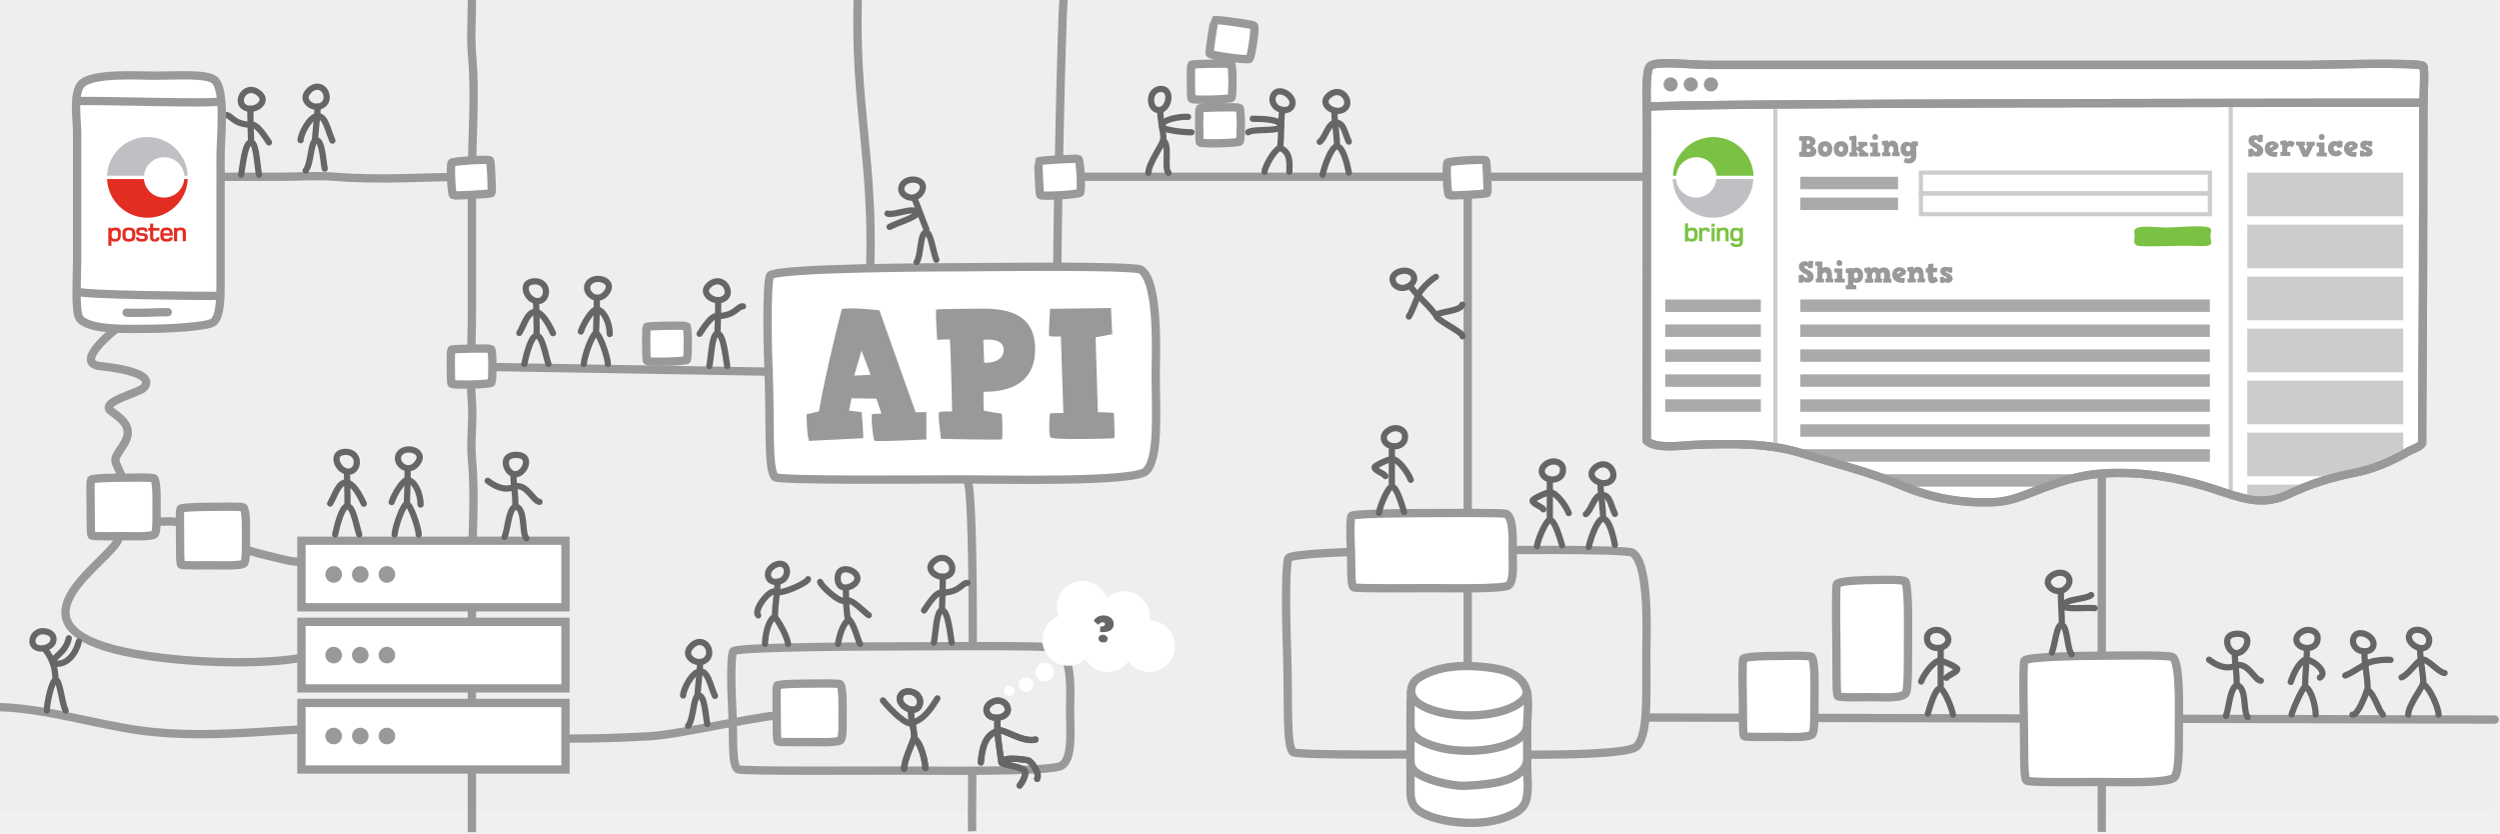
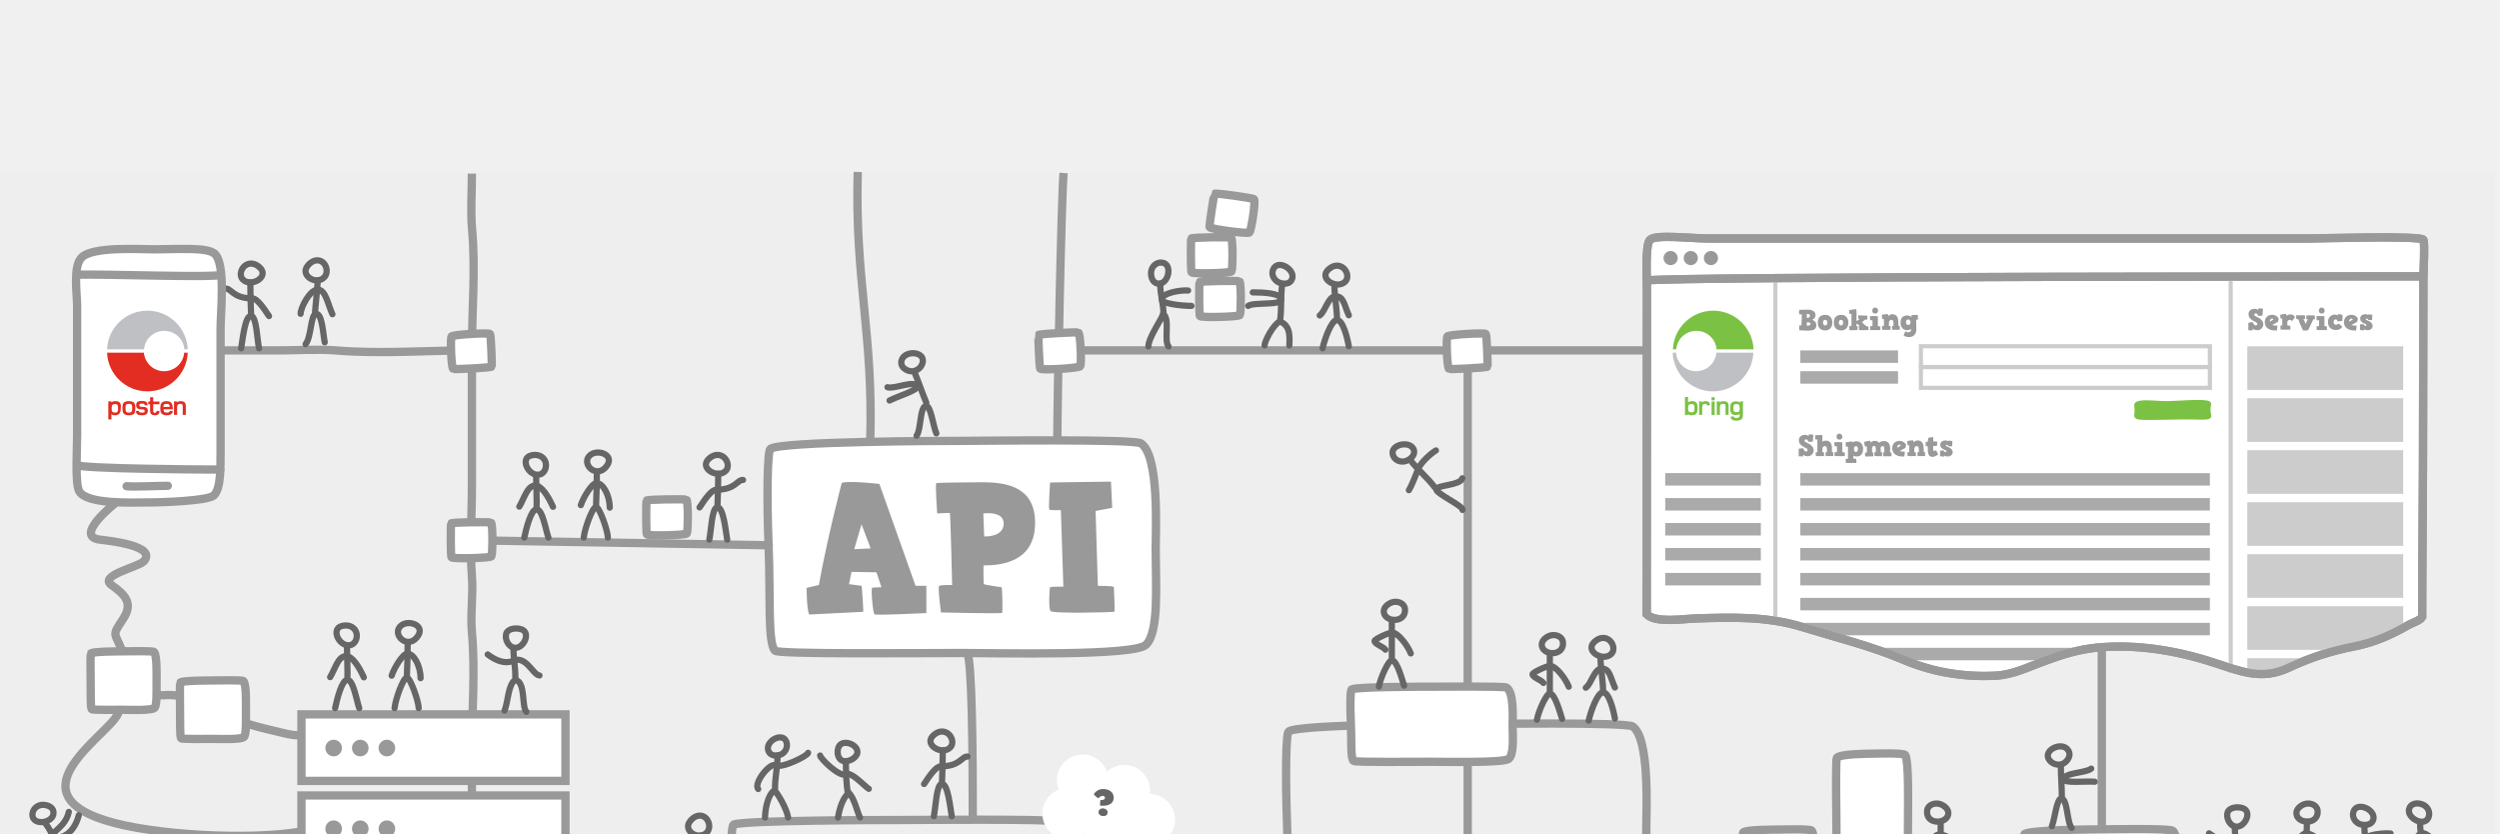
- <svg xmlns="http://www.w3.org/2000/svg" viewbox="0 0 1200 400" class="mbm maxw44r">
+ <svg xmlns="http://www.w3.org/2000/svg" viewbox="0 0 1200 400" class="mbm maxw44r" height="234">
  <rect fill="#EEE" width="1200" height="390" />
  <g id="systems">
    <path fill="none" stroke="#999" stroke-width="4" stroke-linecap="round" stroke-miterlimit="10" d="M1011 315v-87M792 345l408 1M107 85h27.4c8.9 0 18-.7 26.9 0 21.7 1.8 43.9 0 65.7 0M512 85h280" />
    <path fill="none" stroke="#999" stroke-width="4" stroke-miterlimit="10" d="M227 0c0 8.9-.7 18.1.1 27 1.7 19.1-.1 39-.1 58.4v64.9c0 14.3-1.1 29.1 0 43.3.7 8.9-.8 18.1 0 27 1.7 18.6 0 38.1 0 56.7V400.1" />
    <path fill="#FFF" stroke="#999" stroke-width="4" stroke-linecap="round" stroke-miterlimit="10" d="M551.3 226.5c-5.5 5.6-71.4 4-88.8 4-18.8 0-88 .7-89.7-1.1-3.6-3.7-2.1-25.5-3.1-50.7-.9-23.1-.6-45.4.9-46.4 5.6-3.6 82.4-3.8 91.9-3.8 8.5 0 82.9-1 86.3 1.2 9 5.8 7.1 42.7 7.1 50.7.1 18.1 1.6 39.9-4.6 46.1z" />
    <path fill="#EEE" stroke="#999" stroke-width="4" stroke-linecap="round" stroke-miterlimit="10" d="M787.4 358.8c-5.1 5.4-66.2 3.9-82.3 3.9-17.5 0-81.6.7-83.2-1.1-3.3-3.5-2-24.5-2.8-48.8-.8-22.2-.6-43.7.8-44.6 5.2-3.5 76.5-3.6 85.3-3.6 7.8 0 76.9-.9 80.1 1.2 8.4 5.6 6.6 41.1 6.6 48.7-.1 17.4 1.2 38.3-4.5 44.3z" />
    <path fill="#FFF" stroke="#999" stroke-width="4" stroke-linecap="round" stroke-miterlimit="10" d="M74.5 256.7c-.9 1.6-12.2 1.1-15.1 1.1-3.2 0-15 .2-15.3-.3-.6-1-.4-7-.5-14-.1-6.4-.1-12.5.1-12.8 1-1 14.1-1 15.7-1 1.4 0 14.1-.3 14.7.3 1.5 1.6 1.2 11.8 1.2 14 0 5 .2 11-.8 12.7z" />
    <path fill="#FFF" stroke="#999" stroke-width="4" stroke-miterlimit="10" d="M1165.1 213.2c-1.1 1.8-4.5 2.6-7.4 4.3-7.7 4.4-16 8-24.7 9.7-12 2.4-21.5 5.4-32.6 10.6-12.7 5.8-22.7 1.5-35.3-2.6-18-5.9-37.4-9.1-56.3-7.3-9.1.9-16.6 3.3-25.1 6.4-7.8 2.8-15.4 6.7-23.8 7.1-15.3.8-30.3-1.7-44.2-7.6-16-6.8-32.3-10.7-48.8-15.8-16.7-5.2-34.3-4.7-51.6-4.1-5.7.2-18.9 2.3-23.2-2 0 0 .1-135.6.1-155.5 0-6.3-.9-22.3 1.5-24.6 2.8-2.7 20-.6 28-.6h289.2c3.5 0 53.6-1.5 54.8.6.8 1.4 0 16.3 0 18.6 0 2.8-.1 48.7-.2 91.1-.3 37.2-.4 71.7-.4 71.7z" />
    <path fill="none" stroke="#999" stroke-width="4" stroke-miterlimit="10" d="M791.9 51.4c10.9-2 368.1-2 372.5-2M412.6-.8c-1.5 51.8 7.6 78 6 129.5M511.6-.3c-1.1 13.8-3 109.7-3 127.5M465.3 230.6c4.4 8.8 1.9 160.3 2.3 169.1" />
    <path fill="#FFF" stroke="#999" stroke-width="4" stroke-linecap="round" stroke-miterlimit="10" d="M478.4 350c-.6.9-18.6 1.3-19.2.5-.5-.6-.4-16.1-.2-16.3.6-.6 18.8-.8 19.2-.4.9.9.8 15.1.2 16.2z" />
    <path fill="#EEE" stroke="#999" stroke-width="4" stroke-linecap="round" stroke-miterlimit="10" d="M510.7 368.1c-4.8 3.3-62.3 2.4-77.5 2.4-16.4 0-76.8.4-78.3-.6-3.1-2.2-1.9-14.9-2.7-29.7-.7-13.5-.6-26.6.7-27.2 4.9-2.1 72-2.2 80.2-2.2 7.4 0 72.4-.6 75.4.7 7.9 3.4 6.2 25 6.2 29.7.1 10.5 1.4 23.3-4 26.9z" />
    <path fill="#FFF" stroke="#999" stroke-width="4" stroke-linecap="round" stroke-miterlimit="10" d="M217.2 78.3c.5-.9 17.8-1.9 18.5-1.2.5.5 1 15.5.8 15.7-.6.6-18.1 1.4-18.5 1.1-1-.9-1.4-14.6-.8-15.6z" />
    <path fill="none" stroke="#999" stroke-width="4" stroke-linecap="round" stroke-miterlimit="10" d="M227 176.3l142.8 2.4" />
    <path fill="#FFF" stroke="#999" stroke-width="4" stroke-linecap="round" stroke-miterlimit="10" d="M916.9 333c-1 3.1-13.2 2.2-16.4 2.2-3.5 0-16.3.4-16.6-.6-.7-2-.4-14.1-.6-28-.2-12.8-.1-25.1.2-25.6 1-2 15.3-2.1 17-2.1 1.6 0 15.3-.5 16 .7 1.7 3.2 1.3 23.6 1.3 28-.1 10 .2 22-.9 25.4zM871.9 352.8c-1 2.2-13.2 1.5-16.4 1.5-3.5 0-16.3.3-16.6-.4-.7-1.4-.4-9.7-.6-19.4-.2-8.8-.1-17.3.2-17.7 1-1.4 15.3-1.4 17-1.4 1.6 0 15.3-.4 16 .5 1.7 2.2 1.3 16.3 1.3 19.3-.1 6.9.2 15.2-.9 17.6z" />
    <path fill="none" stroke="#999" stroke-width="4" stroke-linecap="round" stroke-miterlimit="10" d="M706 345V86" />
    <path fill="#FFF" stroke="#999" stroke-width="4" stroke-linecap="round" stroke-miterlimit="10" d="M725.7 281.4c-2.3 2-29.8 1.4-37.1 1.4-7.9 0-36.7.3-37.5-.4-1.5-1.3-.9-9-1.3-18-.4-8.2-.3-16.1.4-16.4 2.3-1.3 34.4-1.3 38.4-1.3 3.5 0 34.6-.3 36 .4 3.8 2.1 3 15.1 3 18 .1 6.3.7 14.1-1.9 16.3zM696.2 78.3c.5-.9 17.8-1.9 18.5-1.2.5.5 1 15.5.8 15.7-.6.6-18.1 1.4-18.5 1.1-1-.9-1.4-14.6-.8-15.6zM1046.1 373.6c-2.2 3.3-28.6 2.4-35.5 2.4-7.5 0-35.2.4-35.9-.7-1.4-2.2-.9-15.1-1.2-30.1-.3-13.7-.3-27 .3-27.6 2.2-2.1 33-2.3 36.8-2.3 3.4 0 33.2-.6 34.6.7 3.6 3.5 2.9 25.4 2.9 30.1-.1 10.9.4 23.8-2 27.5z" />
    <path fill="none" stroke="#999" stroke-width="4" stroke-miterlimit="10" d="M1011 400v-23" />
    <path fill="none" stroke="#999" stroke-width="4" stroke-linecap="round" stroke-linejoin="round" stroke-miterlimit="10" d="M55.8 158.2c-.5.3-20.7 16.3-7.7 17.8 4.7.6 27.3 2.9 21.2 10.3-2.2 2.7-22.1 6.9-15.7 11.5 6.3 4.5 10.7 8.5 5.7 16.2-5.6 8.5-4.3 6.2-.6 15.3" />
    <path fill="none" stroke="#999" stroke-width="4" stroke-linecap="round" stroke-miterlimit="10" d="M57.1 257.9c1.5 8.4-53.5 38-6.7 53 23.2 7.4 70.3 9.6 94 5.5" />
    <path fill="#FFF" stroke="#999" stroke-width="4" stroke-linecap="round" stroke-miterlimit="10" d="M596.4 68c-.6.9-18.6 1.3-19.2.5-.5-.6-.4-16.1-.2-16.3.6-.6 18.8-.8 19.2-.4.9.9.8 15.1.2 16.2zM236.4 184c-.6.9-18.6 1.3-19.2.5-.5-.6-.4-16.1-.2-16.3.6-.6 18.8-.8 19.2-.4.9.9.8 15.1.2 16.2zM592.4 47c-.6.9-18.6 1.3-19.2.5-.5-.6-.4-16.1-.2-16.3.6-.6 18.8-.8 19.2-.4.9.9.8 15.1.2 16.2zM330.4 173c-.6.9-18.6 1.3-19.2.5-.5-.6-.4-16.1-.2-16.3.6-.6 18.8-.8 19.2-.4.9.9.8 15.1.2 16.2zM601 28.3c-.7.8-18.5-1.6-19.1-2.5-.4-.6 2.1-16 2.3-16.1.7-.5 18.7 2.1 19 2.6.9 1.1-1.3 15.1-2.2 16zM519.6 92.6c-.6 1-18.5 2-19.2 1.2-.5-.5-1-16.1-.9-16.2.6-.6 18.8-1.5 19.2-1.2 1.1.9 1.6 15.1.9 16.2z" />
    <path fill="none" stroke="#999" stroke-width="4" stroke-miterlimit="10" d="M0 340c22.7.8 44.5 8 67.3 11.2 37.3 5.2 75.3-2.6 113-1.2 61.2 2.2 71.4 7.4 132.2 4 16-.9 61.5-12 66.4-10" />
    <path fill="#FFF" stroke="#999" stroke-width="4" stroke-linecap="round" stroke-miterlimit="10" d="M404.5 355.7c-.9 1.6-12.2 1.1-15.1 1.1-3.2 0-15 .2-15.3-.3-.6-1-.4-7-.5-14-.1-6.4-.1-12.5.1-12.8 1-1 14.1-1 15.7-1 1.4 0 14.1-.3 14.7.3 1.5 1.6 1.2 11.8 1.2 14 0 5 .2 11-.8 12.7z" />
    <path fill="none" stroke="#999" stroke-width="4" stroke-linecap="round" stroke-miterlimit="10" d="M75.5 250.5c1.4.7 4.4.1 6.1.2 3.5.1 7.1.7 10.5 1.4 5.2 1 9.4 2.6 13.4 5.8 4.2 3.5 9.2 5.2 14.4 6.9 5.1 1.6 10.4 2.7 15.6 4 2.8.7 5.6 1.3 8.5 1.3" />
    <path fill="#FFF" stroke="#999" stroke-width="4" stroke-linecap="round" stroke-miterlimit="10" d="M117.5 270.7c-.9 1.6-12.2 1.1-15.1 1.1-3.2 0-15 .2-15.3-.3-.6-1-.4-7-.5-14-.1-6.4-.1-12.5.1-12.8 1-1 14.1-1 15.7-1 1.4 0 14.1-.3 14.7.3 1.5 1.6 1.2 11.8 1.2 14 0 5 .2 11-.8 12.7zM145 338h127v32H145zM145 299h127v32H145zM145 260h127v32H145z" />
    <g fill="#999">
      <circle cx="160.5" cy="276.2" r="4" />
      <circle cx="173.3" cy="276.2" r="4" />
      <circle cx="186.1" cy="276.2" r="4" />
    </g>
    <g fill="#999">
      <circle cx="160.5" cy="315" r="4" />
      <circle cx="173.3" cy="315" r="4" />
      <circle cx="186.1" cy="315" r="4" />
    </g>
    <g fill="#999">
      <circle cx="160.5" cy="353.9" r="4" />
      <circle cx="173.3" cy="353.9" r="4" />
      <circle cx="186.1" cy="353.9" r="4" />
    </g>
  </g>
  <g id="developers" fill="none" stroke="#666" stroke-width="3" stroke-miterlimit="10">
    <path d="M985.8 282c1.9 2.5 5.4 2.8 7.4 1.2 2.2-1.7 3.3-4.5 1-6.7-3.5-3.2-11.7 1.1-8.4 5.5z" />
    <path stroke-linecap="round" d="M991.3 284.4c0 6.1.5 9.8.5 16M987 313.8c1.4-3.5 2.3-13.3 4.5-13.3 3.1 0 2.7 11.5 5 14.1M1007.6 292.4c-4.4-.4-14.9.9-14.9-1.2.1-3.2 10.9-3 13.2-5.1" />
    <path d="M751.8 225.2c-.4-2.9-3.9-3.9-6.4-3-2.6 1-4.7 3.3-3.4 5.9 2.1 3.9 10.5 3.4 9.8-2.9z" />
    <path stroke-linecap="round" d="M745.5 231v18M739.3 262.6c.7-4.1 4.6-12.7 6.2-12.6 2.5 0 5 9.5 5.9 12.2M742.4 244.9c-.9-1.4-5.3-2.7-5.2-4.2 0-.8 6.6-4 8.5-4 2.7 0 7.4 6.1 8.9 10" />
    <path d="M775.1 230.9c2-2.1.7-5.7-1.6-7-2.4-1.4-5.1-.4-7 1.7-3.8 4.3 4.8 9.2 8.6 5.3z" />
    <path stroke-linecap="round" d="M769.9 233.7c0 3.2 1.4 12.1 1.2 15.8M764.2 263c.9-4.2 4.2-13.6 6.9-13.6 2.9 0 5 8.6 5.7 12.6" />
    <path stroke-linecap="round" d="M762.8 247.2c2.8-2 4-9.2 7.7-9.2 3.9 0 4 4.1 6.3 9.1" />
    <path d="M156.1 49.7c2-2.3.9-6.1-1.3-7.4-2.3-1.4-5-.3-6.8 2-3.9 4.7 4.3 9.7 8.1 5.4z" />
    <path stroke-linecap="round" d="M152.8 51.3c0 3.2-1.1 12.4-1.3 16.1M147 82c2.8-3.4 2.4-14.6 5.1-14.6 2.9 0 3.3 9.7 4.1 13.7" />
    <path stroke-linecap="round" d="M144.6 67.4c0-2.9 4.4-11.6 8.2-11.6 3.9 0 4.8 6.8 7.1 11.8" />
    <path d="M116.8 50.9c-2-2.1-.7-5.7 1.6-7 2.4-1.4 5.1-.4 7 1.7 3.8 4.3-4.8 9.2-8.6 5.3z" />
    <path stroke-linecap="round" d="M120.4 52.3c0 3.2.2 12.5.4 16.2M124.6 84c-.9-4.2-1.2-15.6-3.9-15.6-2.9 0-4 11.6-4.7 15.6" />
    <path stroke-linecap="round" d="M129.4 68.5c-3-4.6-5.9-8.5-8-8.5-9.4 0-10.1-4.9-12.9-4.7" />
    <path d="M484.7 340.3c-.7-2.8-3.8-4-6.3-3.2-2.7.9-4.8 3.2-3.5 5.8 1.9 4 11 2.3 9.8-2.6z" />
    <path stroke-linecap="round" d="M479.8 345.9c-.4 6.8.9 13.1 1.9 20.8M498.9 374.5c1.4-3.1-3-8.6-4.4-8.9-2.1-.5-12.5-1.9-12.8 1-.1 1 9.5 1.9 11.2 4 .7.9.1 3.8-2.4 7.1" />
    <path stroke-linecap="round" d="M471.8 366.6c1-12.6 5.2-13.8 8.1-15.3 2.6-1.3 11.8 5.9 18.2 4.3" />
    <path d="M484.7 340.3c-.7-2.8-3.8-4-6.3-3.2-2.7.9-4.8 3.2-3.5 5.8 1.9 4 11 2.3 9.8-2.6z" />
    <path stroke-linecap="round" d="M479.8 345.9c-.4 6.8.9 13.1 1.9 20.8M498.9 374.5c1.4-3.1-3-8.6-4.4-8.9-2.1-.5-12.5-1.9-12.8 1-.1 1 9.5 1.9 11.2 4 .7.9.1 3.8-2.4 7.1" />
    <path stroke-linecap="round" d="M471.8 366.6c1-12.6 5.2-13.8 8.1-15.3 2.6-1.3 11.8 5.9 18.2 4.3" />
    <path d="M442.2 339.3c1.2-2.6-.4-5.5-2.9-6.4-2.6-1-5.7-.5-6.4 2.3-1 4.3 7.2 8.7 9.3 4.1z" />
    <path stroke-linecap="round" d="M438.2 341.4c0 6.1 1.6 8 1.6 14.2M434.9 369.7c0-4.2 4.1-12.6 4.7-14.8 3.5 2.1 5.5 11.3 5.5 14.4M439 347.7c-2.6 1.5-10.1-5.7-14.3-10.9" />
    <path d="M442.2 339.3c1.2-2.6-.4-5.5-2.9-6.4-2.6-1-5.7-.5-6.4 2.3-1 4.3 7.2 8.7 9.3 4.1z" />
    <path stroke-linecap="round" d="M438.2 341.4c0 6.1 1.6 8 1.6 14.2M434.9 369.7c0-4.2 4.1-12.6 4.7-14.8 3.5 2.1 5.5 11.3 5.5 14.4M450.9 335.8c-5.9 9.8-9 10.3-11.9 11.9" />
    <g>
      <path d="M1132.1 306.7c-1 2.7.9 5.5 3.4 6.2 2.7.7 5.8.1 6.2-2.8.6-4.5-7.9-8.2-9.6-3.4z" />
      <path stroke-linecap="round" d="M1137.3 313.4c0 6.1 1.6 11.8 1.6 17.9M1131.6 343.6c2.5.7 6.4-9.8 7.1-12 3.5 2.1 5.1 9.4 7.5 12" />
      <path stroke-linecap="round" d="M1128.1 324.8c3.1-1.2 7.1-4 9.9-5.6 2.6-1.5 8.6-2.2 11.9-1.9" />
    </g>
    <g>
      <path d="M1168.1 309.7c1.2-2.6-.4-5.5-2.9-6.4-2.6-1-5.7-.5-6.4 2.3-1 4.3 7.2 8.7 9.3 4.1z" />
      <path stroke-linecap="round" d="M1164.1 311.9c0 6.1 1.6 11.4 1.6 17.5M1158.4 343.6c0-4.2 6.4-12.5 7.1-14.8 3.5 2.1 7.5 11.6 7.5 14.8" />
      <path stroke-linecap="round" d="M1155.2 325.7c3.1-1.2 6.5-6.7 9.3-8.4 2.6-1.5 8.2 6 11.4 6.3" />
    </g>
    <g>
      <path d="M1114.8 306.2c-.4-2.9-3.9-3.9-6.4-3-2.6 1-4.7 3.3-3.4 5.9 2.1 3.9 10.5 3.4 9.8-2.9z" />
      <path stroke-linecap="round" d="M1109.7 311.6c0 6.1-.9 12.4-.9 18.5M1102.3 343.6c1.2-4.1 4.9-12 6.5-13.6 3.5 2.1 5.1 10.5 5.1 13.6" />
      <path stroke-linecap="round" d="M1101.9 327.9c1.2-3.9 3.7-8.9 6.5-10.5 2.6-1.5 12.2 5.7 7.5 8.4" />
    </g>
    <g>
      <path stroke-linecap="round" d="M1075 314c0 6.1.9 8.3.9 14.4M1070.7 344.2c1.7-4.1 1.7-12.8 5.2-14.8 5.1 1.2 2.9 12.8 5.3 15.4" />
      <path stroke-linecap="round" d="M1062.6 317.2c7.9 6 12.4 2.9 12.4 2.9 6.2-2.3 9.3 6.9 12.5 7.2" />
      <path d="M1078.8 305.1c-2.7-.9-6.6-.3-7.3 2.1-.8 2.5 1 6.4 3.9 6.8 4.4.6 8.2-7.3 3.4-8.9z" />
    </g>
    <g>
      <path d="M559.1 42.8c-2.9-.4-5.2 1.9-5.4 4.6-.2 2.8 1.1 5.7 4 5.5 4.4-.2 6.4-9.3 1.4-10.1z" />
      <path stroke-linecap="round" d="M558.1 52.9c0 6.1 1.6 9.3 1.6 15.5M552.4 83.1c0-4.2 6.5-13.3 7.1-15.6 3.5 2.1.2 13 2.6 15.6" />
      <path stroke-linecap="round" d="M573.1 63.6c-5.1 0-14-1.2-14.2-2.8-.5-3.5 9.3-4.9 12.6-4.6" />
    </g>
    <g>
      <path d="M612.6 45.7c-1.4 2.5.1 5.5 2.5 6.6 2.6 1.1 5.7.9 6.5-1.9 1.3-4.3-6.6-9.2-9-4.7z" />
      <path stroke-linecap="round" d="M616.8 53.1c-.9 6-.2 11.9-1.1 17.9M608.3 82.6c0-2.2 4.4-10.3 7.3-11.5 5.7 2 4.6 8.7 4.6 11.5" />
      <path stroke-linecap="round" d="M602.6 57.1c5.4 0 13.5.4 13.7 3.4.1 3-13.5 1.2-15.9 3.1" />
    </g>
    <g>
      <path d="M403.3 275.9c-.9 2.5-.2 5.8 2.2 6.5 2.5.7 6.5-1.3 6.9-3.9.6-4.1-7.5-7-9.1-2.6z" />
      <path stroke-linecap="round" d="M406.9 284c0 6.1.4 10.4.9 13.8M403.1 309.6c.7-4.3 2.3-9.6 5.3-11.9 2.8 3.3 3.9 9.2 5.3 11.9" />
      <path stroke-linecap="round" d="M394.5 279.8c0 1.4 9.5 10.7 12.4 9 2.6-1.5 9.9 6.6 11 7" />
    </g>
    <g>
      <path d="M378.3 273.3c.9 2.7-.8 5.5-3.2 6.2-2.5.8-5.3.1-5.7-2.8-.5-4.4 7.3-8.2 8.9-3.4z" />
      <path stroke-linecap="round" d="M374 279.8c0 6.1-1.2 9.9-1.2 16.1M379.1 309.6c-.7-4.3-4.7-11-6.5-13.1-3.5 2.1-4.6 10-4.6 13.1" />
      <path stroke-linecap="round" d="M388.7 278.5c0 1.4-12.8 7.7-15.7 6-2.6-1.5-10.7 8.7-8.3 11.4" />
    </g>
    <g>
      <path d="M457.1 275.9c2-2.1.7-5.7-1.6-7-2.4-1.4-5.1-.4-7 1.7-3.8 4.3 4.8 9.2 8.6 5.3z" />
      <path stroke-linecap="round" d="M453.5 277.3c0 3.2-.2 12.5-.4 16.2M449.2 309c.9-4.2 1.2-15.6 3.9-15.6 2.9 0 4 11.6 4.7 15.6" />
      <path stroke-linecap="round" d="M444.5 293.5c3-4.6 5.9-8.5 8-8.5 9.4 0 10.1-4.9 12.9-4.7" />
    </g>
    <g>
      <path d="M191.8 218.7c-1.3 2.6.8 5.6 3.4 6.3 2.7.7 5-1 6.3-3.5 2.5-5.2-7.2-7.6-9.7-2.8z" />
      <path stroke-linecap="round" d="M196.1 226.1c0 3.2-.2 12.7-.4 16.3M189.8 257c.4-4.3 4.2-14.7 5.9-14.7 1.7 0 5.7 11.6 5.7 14.7" />
      <path stroke-linecap="round" d="M188.4 241.4c1.2-3.8 5.4-10.6 7.5-10.6 3.2 0 6.4 5.9 6.4 11.8" />
    </g>
    <g>
      <path d="M168.5 226.7c2.8-.6 3.8-4.2 2.7-6.6-1.2-2.5-4-3.3-6.7-2.6-5.6 1.3-1.3 10.3 4 9.2z" />
      <path stroke-linecap="round" d="M166.9 227.7c0 3.2.4 12.1.2 15.8M161.2 257c.9-4.2 3.2-13.6 5.9-13.6 2.9 0 4.4 10 5.7 13.6" />
      <path stroke-linecap="round" d="M158.8 242.1c2.2-3.5 3.8-10.1 7.6-10.1 3.2 0 6.3 5.2 8.6 10.2" />
    </g>
    <g>
      <path d="M15.6 308.6c-.2-2.9 2.3-5.1 4.9-5.1 2.8 0 5.6 1.4 5.2 4.3-.4 4.4-9.6 5.9-10.1.8z" />
      <path stroke-linecap="round" d="M21.7 312.2c3.8 5.1 5 9.1 5 15.4M31.6 341.7c-1.9-3.6-2.7-14.5-4.7-14.8s-4.4 11.7-4.4 14.8M33.1 306.9c-1.5 7.1-8.3 9.6-7.5 11.1 1.3 2.6 9.6 1.2 12.3-9.5" />
    </g>
    <g>
      <path stroke-linecap="round" d="M247 228c0 6.1.9 8.3.9 14.4M242.7 258.2c1.7-4.1 1.7-12.8 5.2-14.8 5.1 1.2 2.9 12.8 5.3 15.4" />
      <path stroke-linecap="round" d="M234.6 231.2c7.9 6 12.4 2.9 12.4 2.9 6.2-2.3 9.3 6.9 12.5 7.2" />
      <path d="M250.8 219.1c-2.7-.9-6.6-.3-7.3 2.1-.8 2.5 1 6.4 3.9 6.8 4.4.6 8.2-7.3 3.4-8.9z" />
    </g>
    <g>
      <path d="M282.8 136.7c-1.3 2.6.8 5.6 3.4 6.3 2.7.7 5-1 6.3-3.5 2.5-5.2-7.2-7.6-9.7-2.8z" />
      <path stroke-linecap="round" d="M287.1 144.1c0 3.2-.2 12.7-.4 16.3M280.8 175c.4-4.3 4.2-14.7 5.9-14.7 1.7 0 5.7 11.6 5.7 14.7" />
      <path stroke-linecap="round" d="M279.4 159.4c1.2-3.8 5.4-10.6 7.5-10.6 3.2 0 6.4 5.9 6.4 11.8" />
    </g>
    <g>
      <path d="M259.5 144.7c2.8-.6 3.8-4.2 2.7-6.6-1.2-2.5-4-3.3-6.7-2.6-5.6 1.3-1.3 10.3 4 9.2z" />
      <path stroke-linecap="round" d="M257.9 145.7c0 3.2.4 12.1.2 15.8M252.2 175c.9-4.2 3.2-13.6 5.9-13.6 2.9 0 4.4 10 5.7 13.6" />
      <path stroke-linecap="round" d="M249.8 160.1c2.2-3.5 3.8-10.1 7.6-10.1 3.2 0 6.3 5.2 8.6 10.2" />
    </g>
    <g>
      <path d="M647.1 51.9c2-2.1.7-5.7-1.6-7-2.4-1.4-5.1-.4-7 1.7-3.8 4.3 4.8 9.2 8.6 5.3z" />
      <path stroke-linecap="round" d="M641.9 54.7c0 3.2 1.4 12.1 1.2 15.8M636.2 84c.9-4.2 4.2-13.6 6.9-13.6 2.9 0 5 8.6 5.7 12.6" />
      <path stroke-linecap="round" d="M634.8 68.2c2.8-2 4-9.2 7.7-9.2 3.9 0 4 4.1 6.3 9.1" />
    </g>
    <g>
      <path d="M340.1 316.7c2-2.3.9-6.1-1.3-7.4-2.3-1.4-5-.3-6.8 2-3.9 4.7 4.3 9.7 8.1 5.4z" />
      <path stroke-linecap="round" d="M336.8 318.3c0 3.2-1.1 12.4-1.3 16.1M331 349c2.8-3.4 2.4-14.6 5.1-14.6 2.9 0 3.3 9.7 4.1 13.7" />
      <path stroke-linecap="round" d="M328.6 334.4c0-2.9 4.4-11.6 8.2-11.6 3.9 0 4.8 6.8 7.1 11.8" />
    </g>
    <g>
      <path d="M349.1 142.9c2-2.1.7-5.7-1.6-7-2.4-1.4-5.1-.4-7 1.7-3.8 4.3 4.8 9.2 8.6 5.3z" />
      <path stroke-linecap="round" d="M345.5 144.3c0 3.2-.2 12.5-.4 16.2M341.2 176c.9-4.2 1.2-15.6 3.9-15.6 2.9 0 4 11.6 4.7 15.6" />
      <path stroke-linecap="round" d="M336.5 160.5c3-4.6 5.9-8.5 8-8.5 9.4 0 10.1-4.9 12.9-4.7" />
    </g>
    <g>
      <path d="M675.8 209.2c-.4-2.9-3.9-3.9-6.4-3-2.6 1-4.7 3.3-3.4 5.9 2.1 3.9 10.5 3.4 9.8-2.9z" />
      <path stroke-linecap="round" d="M669.5 215v18M663.3 246.6c.7-4.1 4.6-12.7 6.2-12.6 2.5 0 5 9.5 5.9 12.2M666.4 228.9c-.9-1.4-5.3-2.7-5.2-4.2 0-.8 6.6-4 8.5-4 2.7 0 7.4 6.1 8.9 10" />
    </g>
    <g>
      <path d="M927 306.2c.4-2.9 3.9-3.9 6.4-3 2.6 1 4.7 3.3 3.4 5.9-2.1 3.9-10.6 3.4-9.8-2.9z" />
      <path stroke-linecap="round" d="M933.5 312v18M939.4 343.6c-.7-4.1-4.6-12.7-6.2-12.6-2.5 0-5 9.5-5.9 12.2M936.3 325.9c.9-1.4 5.3-2.7 5.2-4.2 0-.8-6.6-4-8.5-4-2.7 0-7.4 6.1-8.9 10" />
    </g>
    <g>
      <path d="M670 135.2c.8 2.8 4 3.9 6.5 2.9 2.6-1 4.7-3.4 3.3-5.9-2.2-3.9-11.2-1.8-9.8 3z" />
      <path stroke-linecap="round" d="M678.2 137.5c3.7 4.9 8.3 8.5 12 13.4M703.5 161.7c.5-1.9-13.3-8.1-12.6-10 .7-2 11.5-1.8 12.5-5.2" />
      <path stroke-linecap="round" d="M677.7 152.2c1.7-2.8 3.3-7.4 4.6-10.5 1.2-2.7 5.6-6.9 8.4-8.6" />
    </g>
    <g>
      <path d="M443.8 90.9c-.7 3-3.9 4.7-6.4 4-2.7-.7-4.8-2.9-3.5-5.7 2-4.4 11.2-3.6 9.9 1.7z" />
      <path stroke-linecap="round" d="M439.8 95.3c2.4 5.6 3.4 9.2 5.8 14.9M450.4 124.9c-1.5-3.4-2.7-13.3-4.9-13.2-3.1.1-2.4 11.6-4.6 14.3M427.9 109.1c3.9-2.1 14.1-5 13.2-6.9-1.3-3-11.2 1.6-14.2.5" />
    </g>
  </g>
  <g id="ui">
    <path fill="#AAA" d="M866 217.6c.2.1.4.1.7.2 4.7 1.5 9.4 2.8 14 4.2H1063v-6H866v1.6zm0-7.6h197v-6H866v6zm0-66v6h197v-6H866zm0 30h197v-6H866v6zm0-12h197v-6H866v6zm0 36h197v-6H866v6zm0-12h197v-6H866v6zm49.5 47.6c.3.1.6.2.9.4h67.5c7.7-2.8 14.6-5 22.6-6H900.4c5 1.7 10.1 3.5 15.1 5.6z" />
    <path fill="none" stroke="#CCC" stroke-width="2" stroke-miterlimit="10" d="M1073 50v190M854 50v166" />
    <g fill="#999">
      <path d="M865.5 73c.1-.1 1 0 1 0s.3-5.3.2-5.3c-.1-.1-1.2 0-1.2 0-.2-.5 0-2.2 0-2.2s2.5-.1 4-.1c.8 0 3.8.2 3.8 2.6 0 1.7-1.6 2.3-1.6 2.3s2 .6 2 2.5c0 2.3-1.7 2.7-4.1 2.7-1.3 0-2.9-.1-4.1-.2-.1-.8-.1-2.2 0-2.3zm5.1-4.6c0-1.2-1.5-.9-1.5-.9v1.8c0 .1 1.5.1 1.5-.9zm.3 3.9c0-1-1.8-.8-1.8-.8v1.6s1.8.1 1.8-.8zM881.4 71.6c0 1.9-1 3.8-3.4 3.8-2.1 0-3.6-1.1-3.6-3.8 0-2.7 1.6-3.7 3.6-3.7s3.4 1.4 3.4 3.7zm-4.5.1c0 .8.6 1.3 1.1 1.3.5 0 1-.4 1-1.3 0-.7-.3-1.4-1-1.4-.9 0-1.1.7-1.1 1.4zM889.1 71.6c0 1.9-1 3.8-3.4 3.8-2.1 0-3.6-1.1-3.6-3.8 0-2.7 1.6-3.7 3.6-3.7s3.4 1.4 3.4 3.7zm-4.6.1c0 .8.6 1.3 1.1 1.3.5 0 1-.4 1-1.3 0-.7-.3-1.4-1-1.4-.8 0-1.1.7-1.1 1.4zM889.6 73.3c.1 0 1-.1 1-.1v-5.8h-1.1s0-1.8.1-1.8 3.1-.5 3.2-.4c.4.3.2 3.8.2 5.7 0 0 1.5-.8 1.5-.9s-.6-.2-.6-.2c0-.1-.1-1.5-.1-1.6 0-.1 4.4.1 4.4.1v1.9c0 .1-.9-.1-1 0s-1.4 1.1-1.5 1.2c-.1.1 2 2 2.1 2 .1 0 .9.1.9.1l.1 1.7s-4.4.2-4.5 0c-.1-.2-.2-1.8-.2-1.8l.5-.1c-.1-.1-1.4-1.3-1.6-1.1-.1.1 0 1 0 1.1 0 .1.6.2.6.2l-.1 1.7c0 .1-3.9.1-3.9.1.1-.1-.1-2 0-2zM903.4 73.3l1.1.2v1.7c-.1.1-4.9 0-4.9 0s-.1-.9-.1-1.8l1.2-.1v-2.8h-1.1s-.2-1.8-.2-1.9c0-.1 3-.2 3.9 0v4.7zm0-7.5c0 .8-.4 1.5-1.3 1.5-1 0-1.5-.5-1.5-1.4 0-.9.6-1.5 1.4-1.5.7 0 1.4.6 1.4 1.4zM913.2 73.2l.6.1s.1 1.4 0 1.8h-3.6s-.1-1.5-.1-1.8l.7-.1v-1.5c0-.9-.4-1.4-1.1-1.4-.5 0-1.1.6-1.1 1.4v1.5l.8.2v1.7c-.1.1-4 0-4 0s-.1-.9-.1-1.8l.9-.1v-3.3h-.8s-.2-1.9-.2-2c0-.1 2.8-.4 2.8-.4l.4 1s.6-.9 1.8-.9c1.4 0 2.9.7 2.9 3.6l.1 2zM921.8 75.1c0 1.2-.7 3.5-3.5 3.5-1.9 0-2.6-.8-2.6-.8l.8-2s.6.5 1.6.5c1.1 0 1.3-1.3 1.1-1.7 0 0-.5.7-1.9.7-1.3 0-3.1-.9-3.1-3.7 0-2.7 1.7-3.4 3.2-3.4 1.2 0 2.1.7 2.1.7V68s3-.1 3 0 .1 2.1.1 2.1l-.9.2c0 .8.1 2.6.1 4.8zm-5-3.6c0 .8.5 1.3 1.1 1.3.6 0 1.1-.5 1.1-1.3 0-.7-.5-1.4-1-1.4-.8.1-1.2.5-1.2 1.4z" />
    </g>
    <g fill="#999">
      <path d="M1086.4 64.8s1.5-.1 2.1.2c.1 0-.2 2.7-.2 3.2 0 .2-2.2.2-2.2.1-.1-.8-.5-1.1-1-1.1-.3 0-.8.1-.8.7 0 .5 1.1.8 2.1 1.4 1.2.7 2.3 1.5 2.3 3.2 0 1.6-1.4 2.8-2.8 2.8s-2-.5-2.2-.8c0 .3-.1.9-.1.9-.1 0-2.1-.1-2.1-.1v-3.6c1-.2 1.9-.3 2.2-.2.3 1 .8 1.5 1.3 1.5.4 0 .8-.2.8-.6 0-.8-.9-1.1-1.7-1.5-1.2-.7-2.5-1.4-2.5-3.4 0-1.4 1.1-2.5 3-2.5.8 0 1.3.3 1.6.6l.2-.8zM1096.1 69.9l-.4 1.4-2.7 1.5c.2.2 1.6.3 2.5.3 0 .9-.3 2.3-.3 2.3-3.6.3-5.8-1.4-5.8-3.9s1.7-3.6 3.6-3.6c1.7-.1 3.1 1.4 3.1 2zm-4.2 1.3l1.7-1.1c-.1-.1-.3-.4-.6-.4-.9 0-1.3.9-1.1 1.5zM1102.5 70.9c-.2-.2-.6-.6-1.1-.6-.7 0-1.2.6-1.2 1.4 0 .9.1 1.3.1 1.3l1.4.2V75c-.1.1-4.7 0-4.7 0s-.1-1-.1-1.9l.9-.1v-3.3h-.8l-.2-1.8c0-.1 2.8-.5 2.8-.5l.4 1s.5-.7 1.7-.7c1.3 0 2.2 1 2.2 1.1 0 .4-1.4 2.2-1.4 2.1zM1104.6 69.9s-.2-1.4-.1-1.8h4.2s.1 1.6.1 1.8h-.8l1.1 2.4 1-2.3h-.7v-1.8c.1-.1 4 0 4 0s.1.9.1 1.8l-.8.1s-1.7 4-2.6 5.3c0 0-1.7.1-2.3 0 0 0-2-4.1-2.2-5.3l-1-.2zM1118.2 73.3l1.1.2v1.7c-.1.1-4.9 0-4.9 0s-.1-.9-.1-1.8l1.2-.1v-2.8h-1.1s-.2-1.8-.2-1.9c0-.1 3-.2 3.9 0v4.7zm0-7.5c0 .8-.4 1.5-1.3 1.5-1 0-1.5-.5-1.5-1.4 0-.9.6-1.5 1.4-1.5.7 0 1.4.6 1.4 1.4zM1126.8 68c.1.1-.1 2.8-.1 2.8l-2.3.3s-.1-1-.9-1c-.5 0-1 .4-1 1.3s.7 1.3 1.1 1.3c.7 0 1-.4 1.1-.6.6.1 2 1.5 2 1.5s-.8 1.6-3 1.6-3.9-1.3-3.9-3.8c0-2.6 1.8-3.6 3.3-3.6 1.1 0 1.5.4 1.5.4l.1-.7c.2.1 1.5.1 2.1.5zM1134.2 69.9l-.4 1.4-2.7 1.5c.2.2 1.6.3 2.5.3 0 .9-.3 2.3-.3 2.3-3.6.3-5.8-1.4-5.8-3.9s1.7-3.6 3.6-3.6c1.8-.1 3.1 1.4 3.1 2zm-4.1 1.3l1.7-1.1c-.1-.1-.3-.4-.6-.4-1 0-1.4.9-1.1 1.5zM1139.1 67.7s1.4 0 2 .2c.1 0-.1 2.2-.1 2.5 0 .1-1.9 0-1.9-.1 0-.4-.4-.6-.7-.6-.2 0-.4 0-.4.4 0 .3.8.5 1.5.8.8.4 1.8 1.2 1.8 2.4 0 1.1-1.1 2-2.3 2-1.3 0-1.6-.3-1.8-.5 0 .2-.1.6-.1.6-.1 0-1.9-.2-1.9-.2v-2.7c.6-.1 1.6-.1 1.7-.1.2.5.6.8.9.8.3 0 .5-.1.5-.4 0-.4-.6-.6-1.2-.8-.8-.4-1.8-.9-1.8-2.4 0-1 .9-2 2.5-2 .7 0 1.1.2 1.4.4l-.1-.3z" />
    </g>
    <g fill="#999">
      <path d="M870.1 125.4s1.5-.1 2.1.2c.1 0-.2 2.7-.2 3.2 0 .2-2.2.2-2.2.1-.1-.8-.5-1.1-1-1.1-.3 0-.8.1-.8.7 0 .5 1.1.8 2.1 1.4 1.2.7 2.3 1.5 2.3 3.2 0 1.6-1.4 2.8-2.8 2.8s-2-.5-2.2-.8c0 .3-.1.9-.1.9-.1 0-2.1-.1-2.1-.1v-3.6c1-.2 1.9-.3 2.2-.2.3 1 .8 1.5 1.3 1.5.4 0 .8-.2.8-.6 0-.8-.9-1.1-1.7-1.5-1.2-.7-2.5-1.4-2.5-3.4 0-1.4 1.1-2.5 3-2.5.8 0 1.3.3 1.6.6l.2-.8zM881.2 133.9l.6.1s.1 1.4 0 1.8h-3.6s-.1-1.5-.1-1.8l.7-.1v-1.5c0-.9-.4-1.4-1.1-1.4-.5 0-1.1.6-1.1 1.4v1.5l.8.2v1.7c-.1.1-3.9 0-3.9 0s-.1-.9-.1-1.8l.8-.1v-6l-1.1-.2s.1-1.8.1-1.9c0-.1 3.4-.1 3.4-.1v3.2s.5-.5 1.7-.5c1.4 0 2.9.7 2.9 3.6v1.9zM886.3 133.9l1.1.2v1.7c-.1.1-4.9 0-4.9 0s-.1-.9-.1-1.8l1.2-.1v-2.8h-1.1s-.2-1.8-.2-1.9c0-.1 3-.2 3.9 0v4.7zm-.1-7.5c0 .8-.4 1.5-1.3 1.5-1 0-1.5-.5-1.5-1.4 0-.9.6-1.5 1.4-1.5.7.1 1.4.7 1.4 1.4zM891.2 129.3s.4-.6 1.8-.6c1.3 0 3.2.8 3.2 3.7 0 2.9-1.7 3.6-3.1 3.6-1.2 0-1.6-.4-1.6-.4v1.4l1.4.2c.1.1 0 1.9.1 1.9h-5.1l-.1-1.9 1.1-.1v-5.8h-1c0-.9-.1-2.1-.1-2.1s3.1-.5 3.2-.4c-.1 0 .2.5.2.5zm2.5 3.1c0-.9-.4-1.4-.9-1.4-.6 0-1 .5-1 1.4 0 .8.4 1.5.9 1.5.7-.1 1-.6 1-1.5zM904.7 133.9l.6.1s.1 1.5 0 1.9l-3.6-.1s-.1-1.5-.1-1.8l.7-.1v-1.6c0-.9-.3-1.4-.9-1.4-.5 0-.9.6-.9 1.4v1.7l.6.2v1.7c-.1.1-3.9.1-3.9.1s-.1-.9-.1-1.8l.9-.1v-2.9l-1-.1s-.3-2-.3-2.1c0-.1 2.8-.6 2.8-.6l.4.9s.6-.8 1.7-.8c.8 0 1.8.1 2.3 1 .4-.6 1.2-.9 2.4-.9 1.3 0 2.9.7 2.9 3.6 0 .8-.1 1.8-.1 1.8l.7.1s.1 1.4 0 1.8h-3.9s-.1-1.5-.1-1.8l.6-.2v-1.6c0-.9-.2-1.3-.9-1.3-.4 0-.9.4-.9 1.1.1.3.1 1.8.1 1.8zM916.9 130.5l-.4 1.4-2.7 1.5c.2.2 1.6.3 2.5.3 0 .9-.3 2.3-.3 2.3-3.6.3-5.8-1.4-5.8-3.9s1.7-3.6 3.6-3.6c1.7 0 3 1.4 3.1 2zm-4.2 1.3l1.7-1.1c-.1-.1-.3-.4-.6-.4-1 .1-1.4.9-1.1 1.5zM925.4 133.9l.6.1s.1 1.4 0 1.8h-3.6s-.1-1.5-.1-1.8l.7-.1v-1.5c0-.9-.4-1.4-1.1-1.4-.5 0-1.1.6-1.1 1.4v1.5l.8.2v1.7c-.1.1-4 0-4 0s-.1-.9-.1-1.8l.9-.1v-3.3h-.8s-.2-1.9-.2-2c0-.1 2.8-.4 2.8-.4l.4 1s.6-.9 1.8-.9c1.4 0 2.9.7 2.9 3.6l.1 2zM929.9 126.7l.1 2.1h1.8s.1 1.4-.1 2.1l-1.8.1s-.2 2.4.4 2.4c.4 0 1-.4 1-.4l1 2s-1.3 1.2-2.8 1.2c-2.3 0-2.2-2.5-2.2-5.1h-1V129l1-.1s.2-1.6.2-1.7c.3-.4 2.4-.5 2.4-.5zM937.1 128.4s1.4 0 2 .2c.1 0-.1 2.2-.1 2.5 0 .1-1.9 0-1.9-.1 0-.4-.4-.6-.7-.6-.2 0-.4 0-.4.4 0 .3.8.5 1.5.8.8.4 1.8 1.2 1.8 2.4 0 1.1-1.1 2-2.3 2-1.3 0-1.6-.3-1.8-.5 0 .2-.1.6-.1.6-.1 0-1.9-.2-1.9-.2v-2.7c.6-.1 1.6-.1 1.7-.1.2.5.6.8.9.8.3 0 .5-.1.5-.4 0-.4-.6-.6-1.2-.8-.8-.4-1.8-.9-1.8-2.4 0-1 .9-2 2.5-2 .7 0 1.1.2 1.4.4l-.1-.3z" />
    </g>
    <path fill="none" stroke="#CCC" stroke-width="2" stroke-miterlimit="10" d="M924 83h139v10H924z" />
    <path fill="#7BC144" d="M1062.7 117.9c-1.9.8-6 .2-12.8.3-10 .1-20.5.6-22.1-.2-1.9-1.1-1-2.2-1-4.1 0-2-.8-3.4.9-4.2 2.7-1.4 10.1-.3 13.9-.3 5.8 0 18.2-1.3 21 0 1.8.8.6 2.3.7 4.2 0 2 1.1 3.6-.6 4.3z" />
    <path fill="none" stroke="#AAA" stroke-width="6" stroke-miterlimit="10" d="M866 88h47" />
    <path fill="none" stroke="#CCC" stroke-width="2" stroke-miterlimit="10" d="M924 93h139v10H924z" />
    <path fill="none" stroke="#AAA" stroke-width="6" stroke-miterlimit="10" d="M866 98h47" />
    <path fill="#AAA" d="M801 144v6h46v-6h-46zm0 18h46v-6h-46v6zm0 12h46v-6h-46v6zm0 12h46v-6h-46v6zm0 12h46v-6h-46v6z" />
    <path fill="#CCC" d="M1081 83v21h75V83h-75zm0 46h75v-21h-75v21zm0 100h43.8c2.6-.7 5.4-1.3 8.2-1.9 8.1-1.6 15.8-4.8 23-8.8V208h-75v21zm0 10.8c6.2 1.2 12.4 1.1 19.3-2.1 3.9-1.8 7.7-3.4 11.4-4.7H1081v6.8zm0-85.8h75v-21h-75v21zm0 50h75v-21h-75v21zm0-25h75v-21h-75v21z" />
  </g>
  <g id="desktop">
    <path fill="none" stroke="#999" stroke-width="4" stroke-miterlimit="10" d="M1165.1 213.2c-1.1 1.8-4.5 2.6-7.4 4.3-7.7 4.4-16 8-24.7 9.7-12 2.4-21.5 5.4-32.6 10.6-12.7 5.8-22.7 1.5-35.3-2.6-18-5.9-37.4-9.1-56.3-7.3-9.1.9-16.6 3.3-25.1 6.4-7.8 2.8-15.4 6.7-23.8 7.1-15.3.8-30.3-1.7-44.2-7.6-16-6.8-32.3-10.7-48.8-15.8-16.7-5.2-34.3-4.7-51.6-4.1-5.7.2-18.9 2.3-23.2-2 0 0 .1-135.6.1-155.5 0-6.3-.9-22.3 1.5-24.6 2.8-2.7 20-.6 28-.6h289.2c3.5 0 53.6-1.5 54.8.6.8 1.4 0 16.3 0 18.6 0 2.8-.1 48.7-.2 91.1-.3 37.2-.4 71.7-.4 71.7zM791.9 51.4c10.9-2 368.1-2 372.5-2" />
    <circle fill="#999" cx="803.6" cy="40.6" r="3.4" />
    <circle fill="#999" cx="813.3" cy="40.6" r="3.4" />
    <circle fill="#999" cx="823" cy="40.6" r="3.4" />
  </g>
  <g id="mobile" fill="#FFF" stroke="#999" stroke-width="4" stroke-linecap="round" stroke-miterlimit="10">
    <path d="M102.9 154.7c-2.6 2.6-24.3 3.4-31.5 3.4-7.5 0-29.1 1.1-33.2-5.2-2.2-3.4-1.1-20.5-1.1-27.1v-62c0-6-2.1-19 2.1-23.4 5.2-5.5 27.8-4 35-4 11.3 0 25-1.1 28.9 2 5.6 4.5 3 27.8 3 36.4v59.6c-.1 6.6.3 16.8-3.2 20.3zM37 48.6c13.6-.4 66.7 1.6 69.4 0M37 140.2c3.9 1.7 56.7 2.1 69.1 2.1M60.9 150.3c3.3.4 15.3-.2 19.8-.2" />
  </g>
  <g id="bring">
    <path fill="#7BC144" d="M806.3 84.5c.4-5 4.6-8.9 9.7-8.9s9.3 3.9 9.7 8.9h17.8c-.4-10.3-8.9-18.6-19.4-18.6-10.4 0-19 8.3-19.4 18.6h1.6z" />
    <path fill="#BFC0C4" d="M825.6 86.1c-.4 5-4.6 8.9-9.7 8.9s-9.3-3.9-9.7-8.9h-1.6c.4 10.3 8.9 18.6 19.4 18.6 10.4 0 19-8.3 19.4-18.6h-17.8z" />
    <path fill="#7BC144" d="M814 109.4c-.7 0-1.5.1-2 .6v-2.6h-1.5v8.7h1.4v-.5c.4.4 1 .6 1.9.6 2.6 0 2.8-1.8 2.8-3.4 0-2-.4-3.4-2.6-3.4zm-.3 5.4c-1.3 0-1.7-.4-1.7-2s.4-2 1.7-2c1.1 0 1.4.5 1.4 2-.1 1.6-.3 2-1.4 2zm6.7-5.4c-.8 0-1.4.2-1.8.7v-.6h-1.3v6.5h1.5v-2.8c0-.5 0-1.2.1-1.7.2-.4.5-.8 1.2-.8s.9.1.9.7h1.5c.1-1.3-.6-2-2.1-2zm8.6 0c-.9 0-1.5.3-1.9.6v-.5h-1.3v6.5h1.5v-3c0-1.1-.1-2.3 1.5-2.3 1.3 0 1.2.6 1.2 1.9v3.4h1.5v-3.6c0-1.3.2-3-2.5-3zm8 .2v.5c-.5-.5-1.3-.6-2.1-.6-2.3 0-2.6 1.4-2.6 3.3 0 1.6.1 3.3 2.6 3.3.6 0 1.4-.1 1.9-.6v1.1c-.1.6-.7.9-1.6.9-.8 0-1.1-.2-1.1-.7h-1.6c0 1.7 1.5 2 2.8 2 1.2 0 2.8-.3 3-1.9.1-.4.1-1 .1-1.6v-5.9l-1.4.2zm-1.8 5.1c-1.1 0-1.4-.4-1.4-1.9s.2-2 1.4-2c1.3 0 1.6.4 1.6 2 .1 1.6-.3 1.9-1.6 1.9zm-11.9 1.4h1.5v-6.5h-1.5v6.5zm0-7.1h1.5v-1.5h-1.5v1.5z" />
  </g>
  <g id="posten">
    <path fill="#BFC0C4" d="M69.3 84.5c.4-5 4.6-8.9 9.7-8.9s9.3 3.9 9.7 8.9h1.6c-.4-10.3-8.9-18.6-19.4-18.6s-19 8.3-19.4 18.6h17.8z" />
    <path fill="#E32D22" d="M88.6 86.1c-.4 5-4.6 8.9-9.7 8.9s-9.2-3.9-9.7-8.9H51.5c.4 10.3 8.9 18.6 19.4 18.6 10.4 0 19-8.3 19.4-18.6h-1.7zM55.6 109.4c-.7 0-1.5.1-2.1.6v-.5h-1.4v8.7h1.5v-2.6c.4.5 1 .6 1.7.6 2.5 0 2.8-1.8 2.8-3.4.2-2.1-.1-3.3-2.5-3.4zm-.2 5.5c-1.3 0-1.7-.4-1.7-2s.4-2.1 1.7-2.1c1.1 0 1.4.5 1.4 2.1 0 1.5-.3 2-1.4 2zm6.6-5.5c-1.1 0-1.9.2-2.4.7-.6.5-.7 1.4-.7 2.7 0 1.3.1 2.1.7 2.7.6.5 1.4.7 2.4.7s1.9-.2 2.4-.7c.6-.5.7-1.4.7-2.7 0-1.3-.1-2.1-.7-2.7-.6-.5-1.4-.7-2.4-.7zm0 5.5c-1.5 0-1.6-.6-1.6-2.1s.1-2.1 1.6-2.1 1.6.6 1.6 2.1-.2 2.1-1.6 2.1zm18.1-5.5c-2.6 0-3 1.5-3 3.5 0 1.9.4 3.3 3.1 3.3 1.2 0 2.9-.3 2.9-2.1h-1.5c0 .7-.8.8-1.3.8-1.3 0-1.6-.4-1.6-1.6h4.5c-.2-2.2-.3-3.9-3.1-3.9zm-1.5 2.8c0-.9.1-1.5 1.5-1.5s1.5.5 1.5 1.5h-3zm8.3-2.8c-.9 0-1.5.3-1.9.6v-.5h-1.3v6.5h1.5v-3c0-1.1-.1-2.3 1.5-2.3 1.3 0 1.2.6 1.2 1.9v3.4h1.5v-3.6c0-1.3.1-3-2.5-3zM74.5 115c-.7 0-.8-.4-.8-.9v-3.2h3v-1.3h-3v-2.1h-1.5v2.1h-.9v1.3h.9v3.2c0 1.5.9 2.1 2.4 2.1 1.3 0 2.1-.5 2.1-2.1h-1.4c0 .4-.1.9-.8.9zm-6.4-2.9c-.7 0-1.1 0-1.1-.8 0-.4.1-.7 1.4-.7.9 0 1.2.2 1.2.8H71c0-1.6-1-2.1-2.6-2.1-1.8 0-2.9.3-2.9 2 0 2 1.5 2 2.9 2.1.8 0 1.2.1 1.2.8 0 .5-.2.8-1.5.7-1.1 0-1.3-.3-1.3-.8h-1.4c0 1.6 1 2.1 2.7 2.1 1.8 0 2.9-.4 3-2 .1-2.1-1.5-2-3-2.1z" />
  </g>
  <g id="a-really-good-idea">
    <circle fill="#FFF" cx="485.5" cy="332.2" r="2.5" />
    <circle fill="#FFF" cx="493.5" cy="329.2" r="3.5" />
    <circle fill="#FFF" cx="502.5" cy="323.2" r="4.5" />
    <path fill="#FFF" d="M553.1 298.3c.1-.5.1-1.1.1-1.6 0-6.8-5.5-12.4-12.4-12.4-3.2 0-6.1 1.2-8.3 3.3-1.7-4.8-6.3-8.3-11.7-8.3-6.8 0-12.4 5.5-12.4 12.4 0 1.6.3 3.1.9 4.5-4.6 1.8-7.9 6.3-7.9 11.5 0 6.8 5.5 12.4 12.4 12.4 3.2 0 6.1-1.2 8.3-3.2 2.1 3.7 6.1 6.2 10.7 6.2 4.1 0 7.8-2 10-5.1 2.2 3.1 5.9 5.1 10 5.1 6.8 0 12.4-5.5 12.4-12.4 0-6.8-5.4-12.3-12.1-12.4z" />
    <path fill="#666" d="M529.3 301.2c1 0 2.2 0 2.2-1.1 0-.6-.5-.9-1.1-.9-1.2 0-2.1 1.2-2.1 1.2s-2.2-1.6-2.1-2c.1-.4 1.6-2.5 4.4-2.5 2.9 0 5.1 1.5 5.1 4.1 0 3.4-3.2 4.2-6.5 3.9-.2-.2.1-2.7.1-2.7zm3.5 5.8c0 1-.5 1.9-2 1.9s-2.3-.7-2.4-1.8c0-1.2 1-1.9 2.1-1.9 1.2 0 2.3.9 2.3 1.8z" />
  </g>
  <g id="database" stroke="#999" stroke-width="4" stroke-miterlimit="10">
    <path fill="#FFF" d="M734.4 332.2c-2.4-9.6-14.5-10.9-21.5-11.6-9.6-.9-20.3-.4-29.1 4.5-3 1.6-4.9 3.6-5.1 7.6-.2 3.4-.2 6.8-.2 10.2 0 12.6-.1 25.2 0 37.7 0 5.5 1.7 8.2 5.9 10.4 4.1 2.1 8.6 3.2 13.1 3.9 9.1 1.3 19.2 1.2 27.9-2.4 3.4-1.4 7.4-3.3 8.7-7.7 1.4-4.9.5-11.5.5-16.6v-17.9c-.1-5.5 1.1-12.8-.2-18.1-.1-.4.1.3 0 0z" />
    <path fill="none" d="M678.4 349.2c.4 5.5 6.2 7.7 9.9 9 5.8 2.1 12 2.8 18.1 2.8 15.5 0 28.1-5.3 28.1-11.8M678.7 332.2c0 3.1 2.9 5.6 3.7 6.1 1.9 1.3 4 2.2 6.2 3 5.8 2 11.9 2.7 17.9 2.7 15.5 0 28.1-5.3 28.1-11.8M678.4 366.1c.1 5.3 6.2 7.4 9.7 8.7 4.5 1.6 9.2 2.5 13.8 3 2.2.2 10.4-.4 12.3-.7 5.9-.7 14.9-2 19.1-7.9.7-1 1.2-2.1 1.2-3.4" />
  </g>
  <g id="api" fill="#999">
    <path d="M389.2 212c-1.2-2.7-1.2-12.8-1.2-12.8l5.9-1.4c3.9-22 11-49.1 11-49.1 3.2-1.2 18.1.5 18.1.5l17.4 49h5.2v13.1s-23.9 1.2-24.9.6c-.9-.6-1.8-12.5-1.2-12.7.5-.3 4.5-.3 4.5-.3l-2.4-7.2-12-.2-1.2 5.9 6.1.8s1 12.5.7 12.5l-26 1.3zm25.2-43.4l-3.5 12 7.9-.4-4.4-11.6zM451.8 198.2c1-.5 6.2-.4 6.2-.4s-.8-34.5-1.1-34.6c-.3-.1-6.1.2-6.1.2s-1-14.4-.4-14.6c.6-.2 15-.4 22.3-.4 12.7 0 25.4 2.9 25.2 19.9-.2 18.4-16.2 20.1-24.8 20.1-.1 5.2.1 8.8.1 9s8.4 1.5 8.6 1.5c.3 0 .6 11.7.2 12.3-.4.5-29.4-.2-29.4-.2.1-.1-1.7-12.3-.8-12.8zm31-30c0-6.2-9.8-4.8-9.8-4.8l.4 11c0 .1 9.4.6 9.4-6.2zM528.1 198.2c.4 0 7.7 0 7.7.6s.6 11.7.2 11.9c-.4.2-29.7 1-30.7-.4s-.5-11-.2-11.4 6.4-.3 6.4-.3l-1.2-36.8s-5.2.2-5.6-.3c-.4-.4.4-13 .4-13l29.3-.4.6 12.6-8 1.5 1.1 36z" />
  </g>
</svg>
